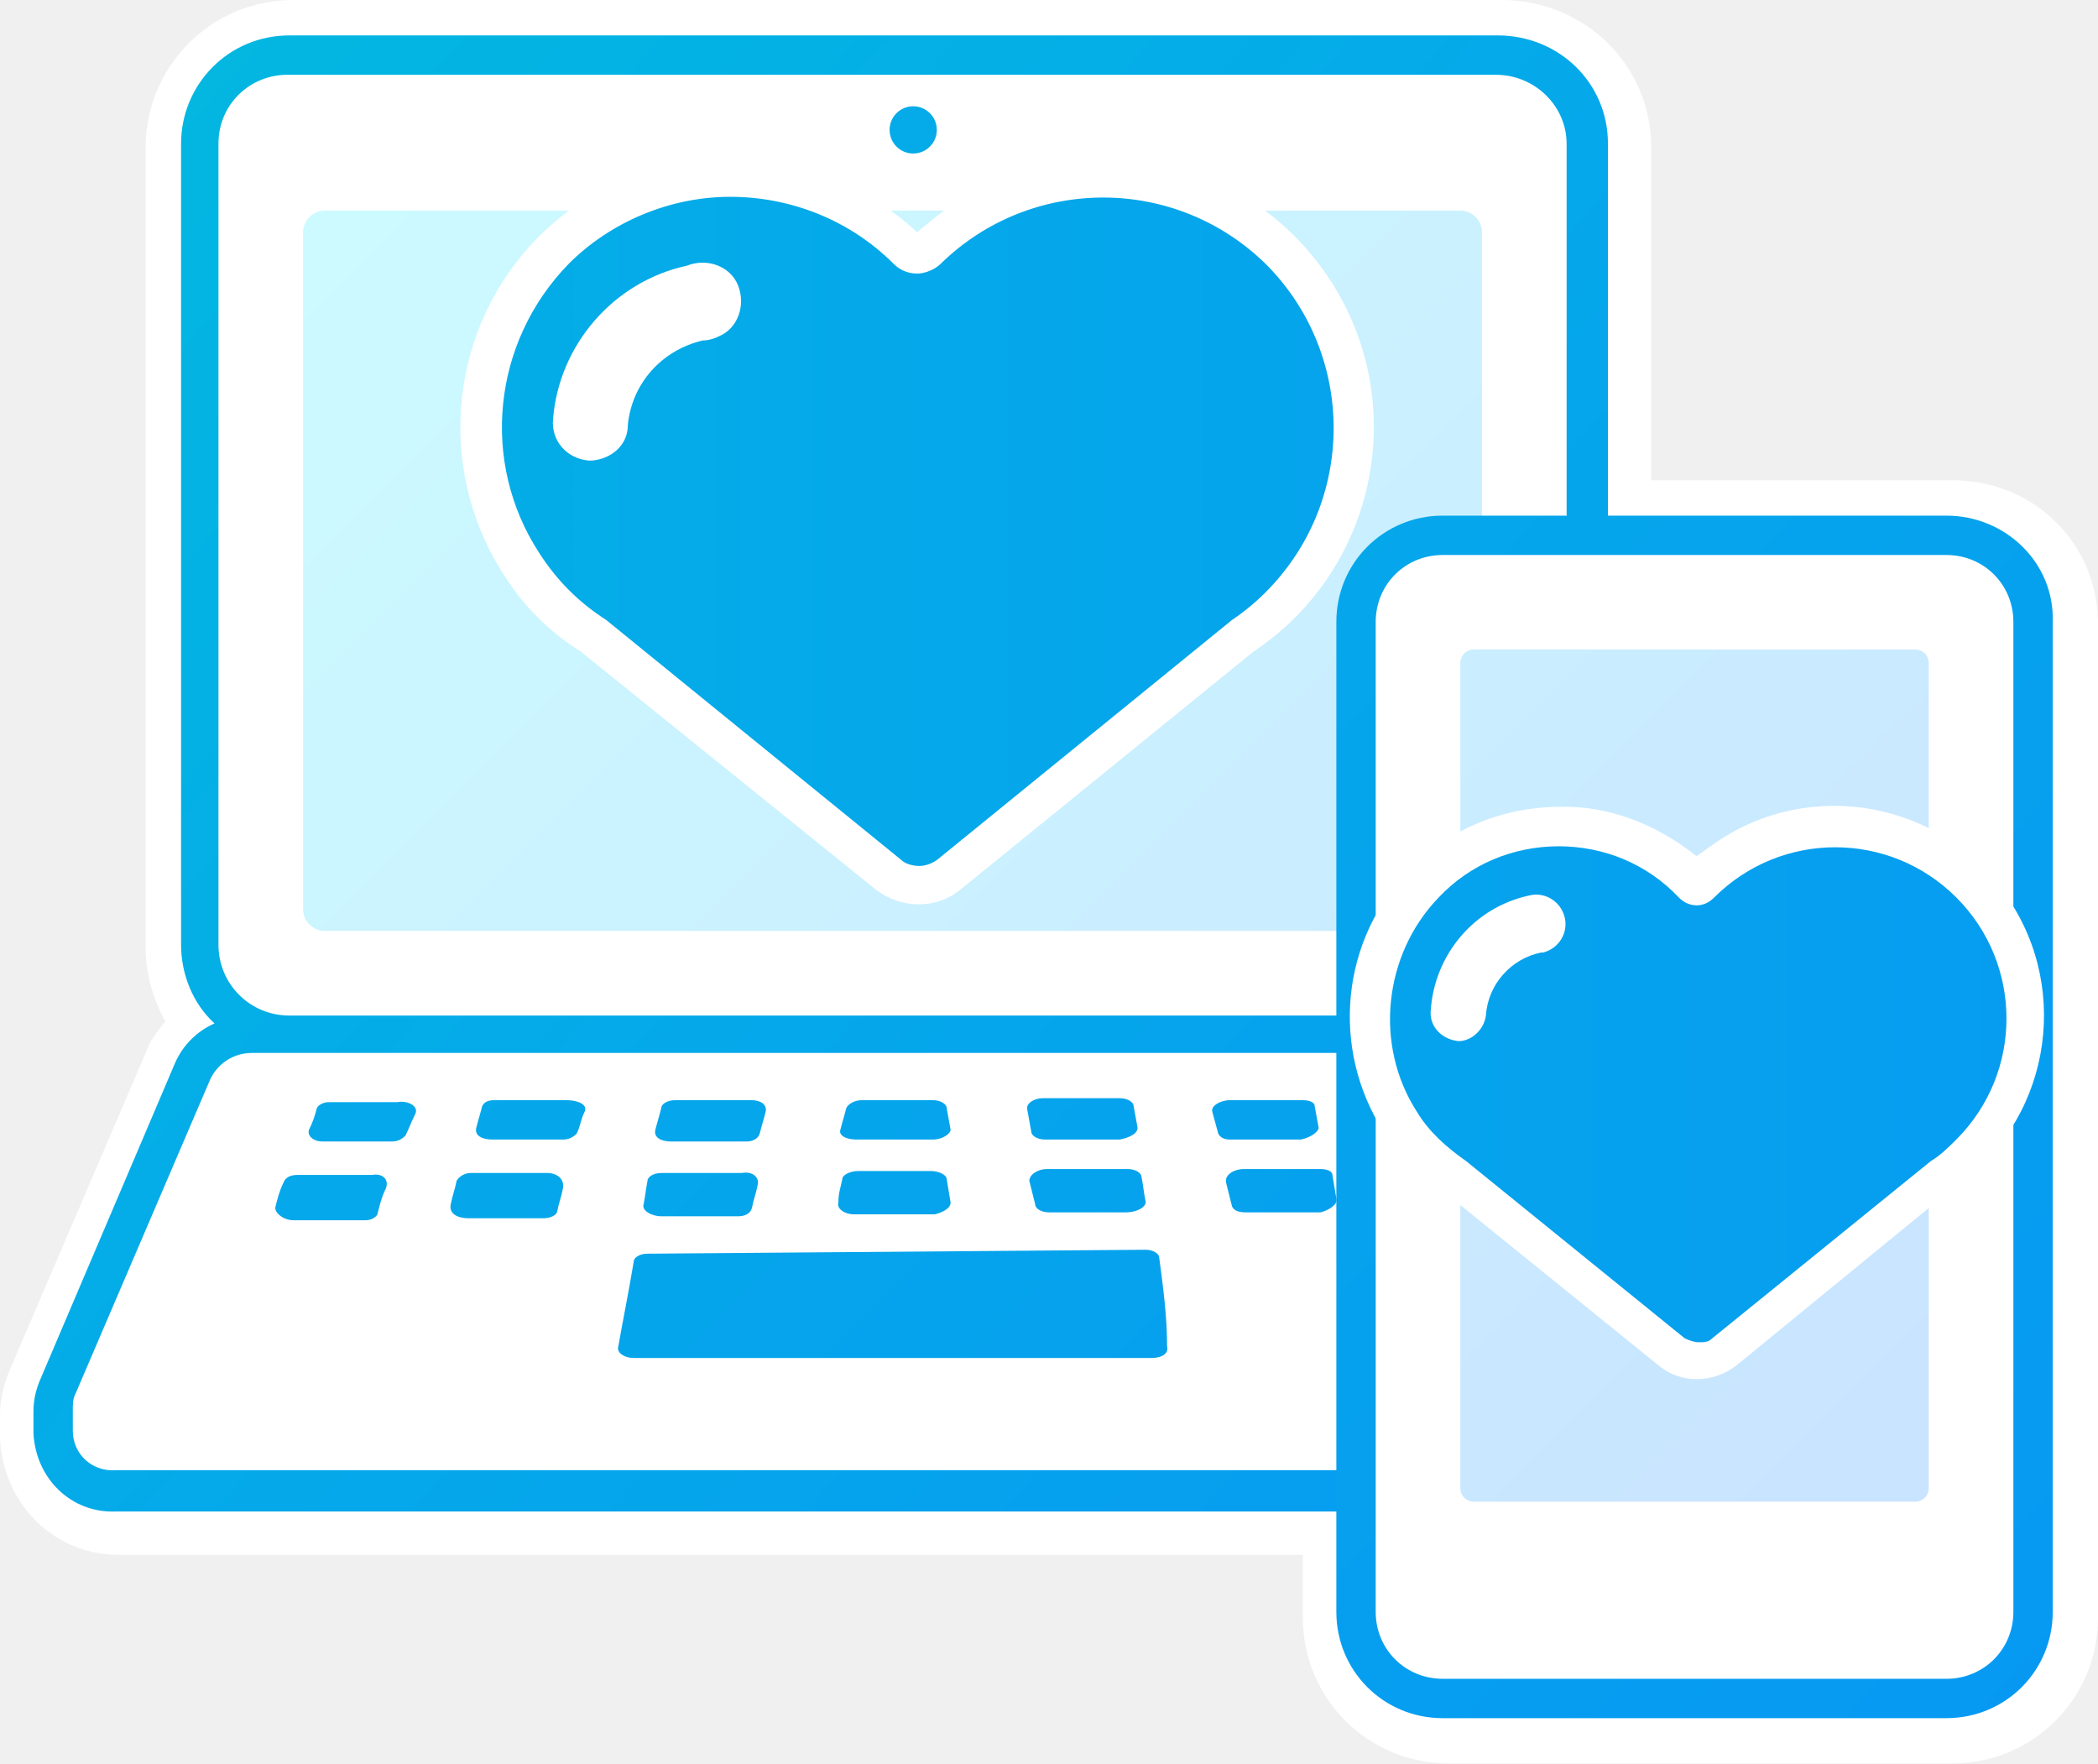
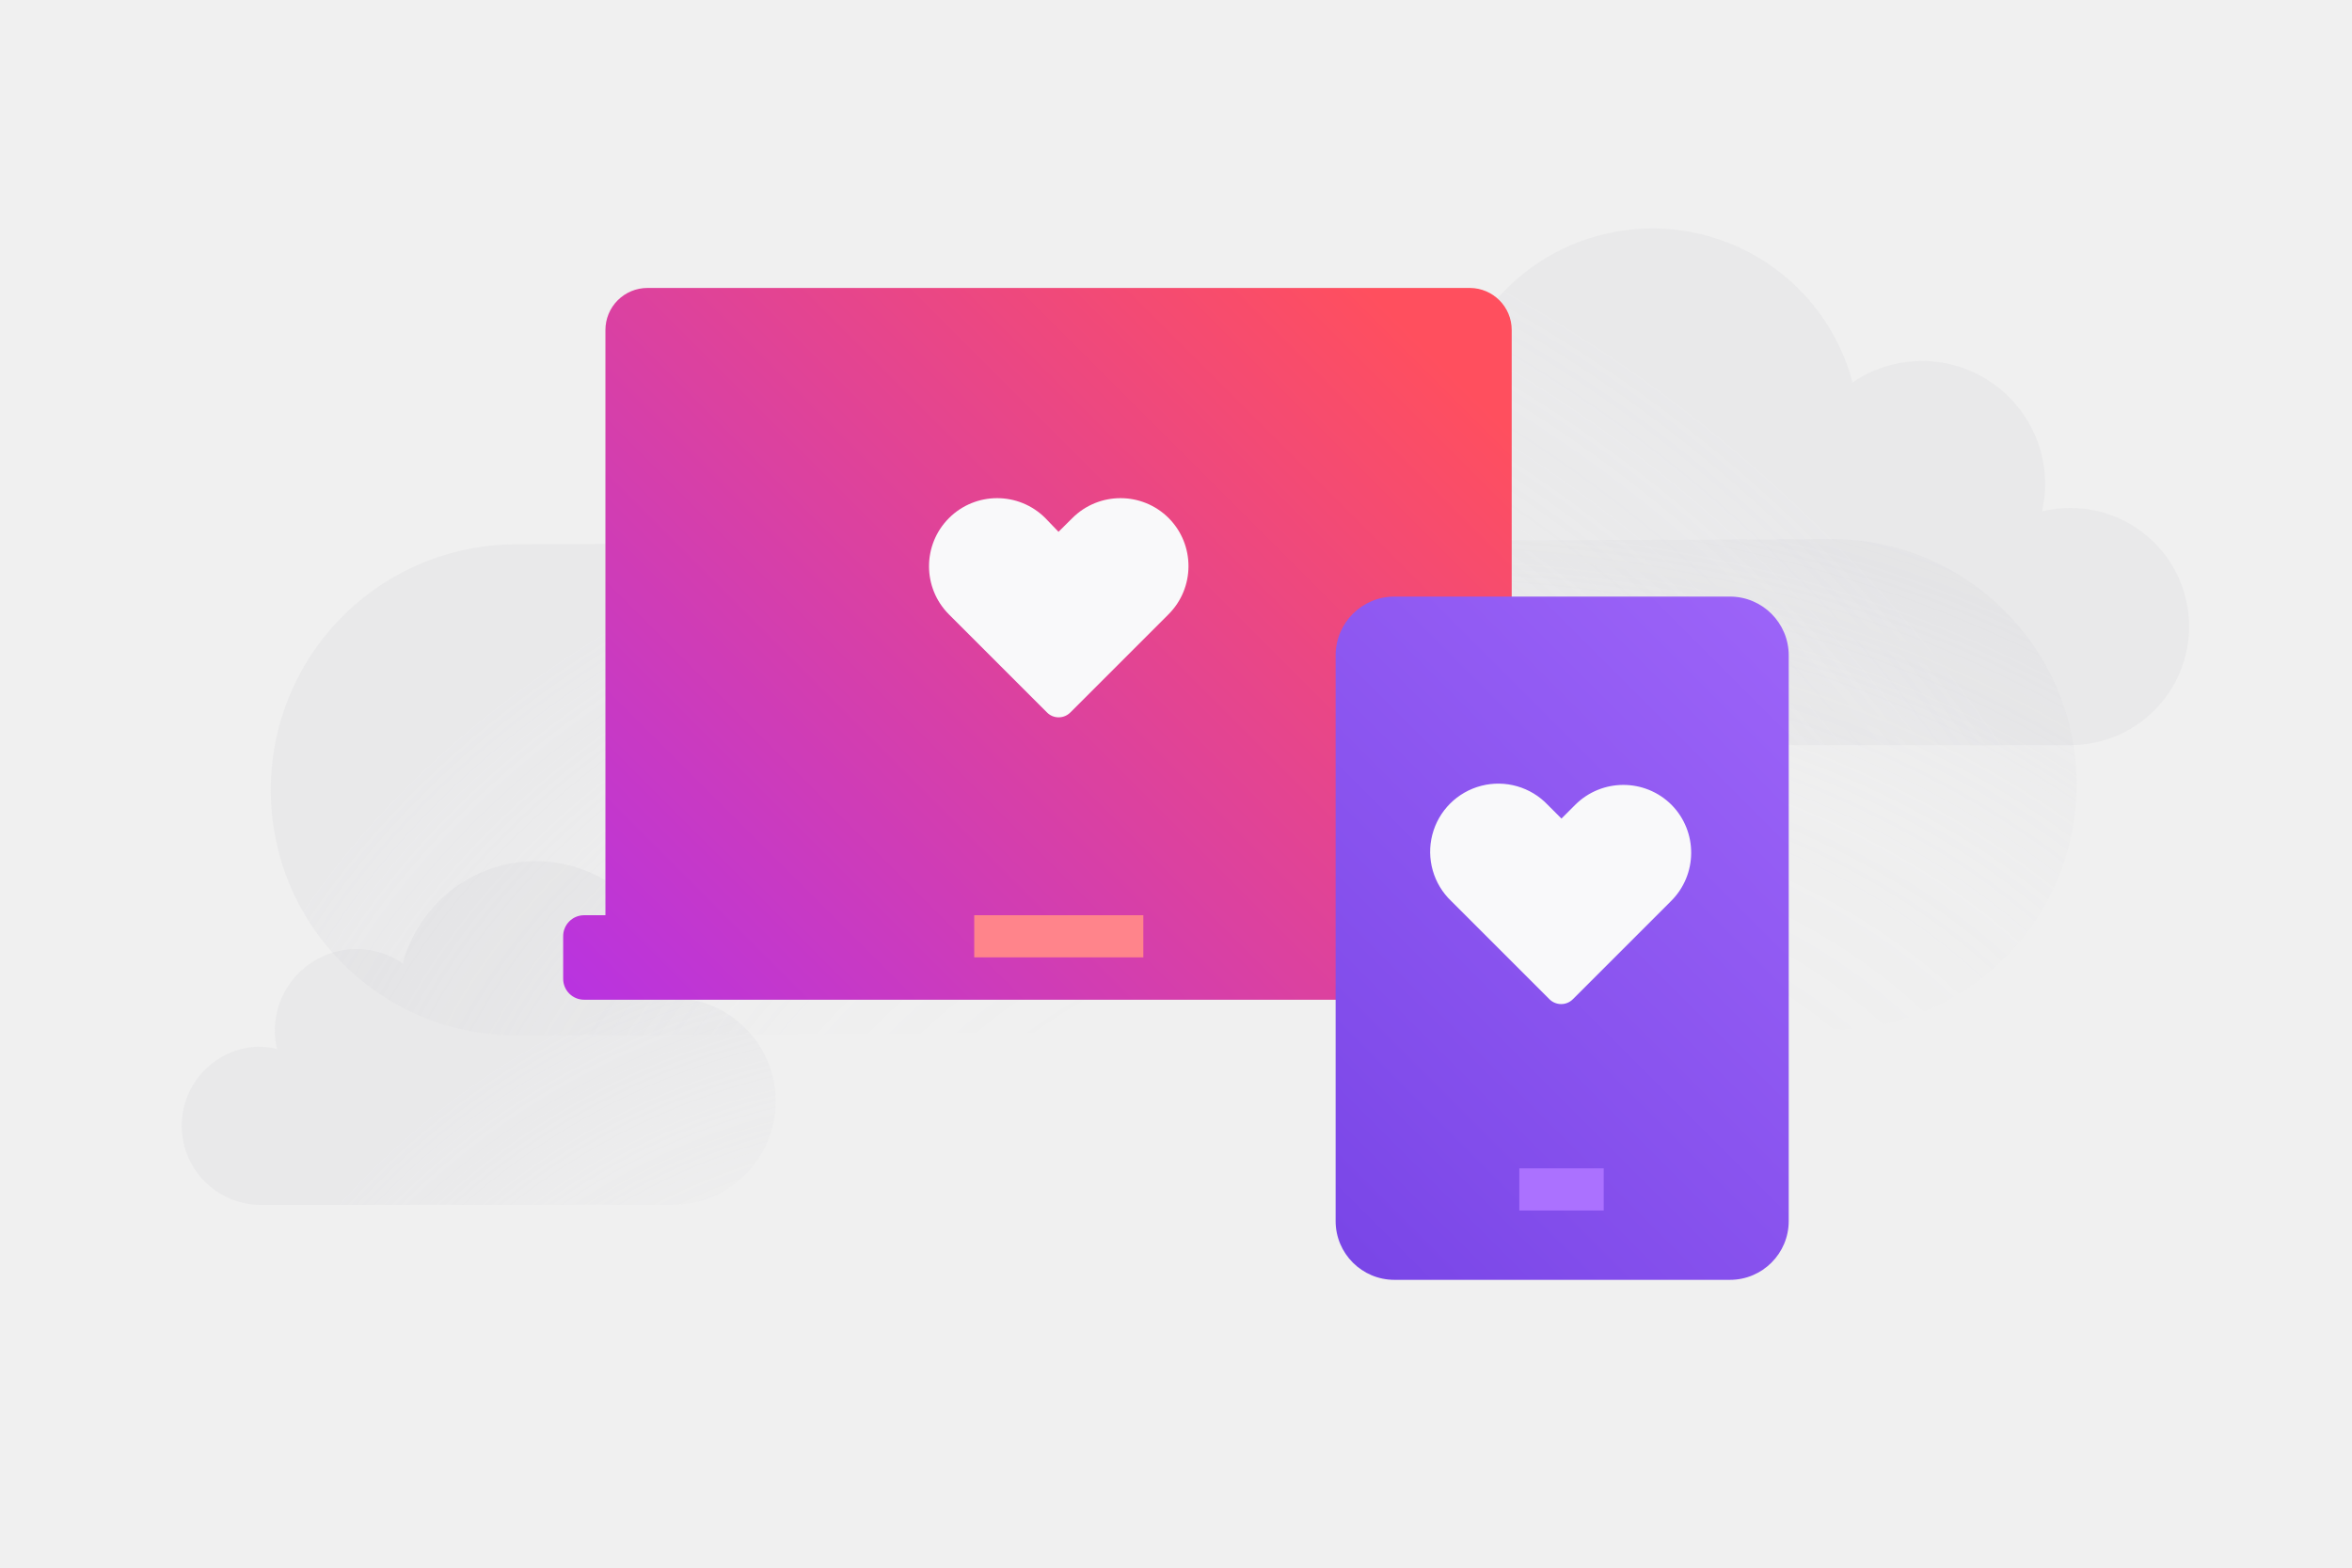
- <svg xmlns="http://www.w3.org/2000/svg" viewBox="0 0 106.6 89.6">
-   <style>
-     .st0{fill:#fff}
-   </style>
-   <path class="st0" d="M99.2 24.4H83.9V7.5c0-4.2-3.4-7.5-7.6-7.5H14.9c-4.2 0-7.5 3.4-7.5 7.5v40.7c0 1.3.4 2.6 1 3.7-.4.5-.8 1-1 1.6L.5 69.6c-.3.7-.5 1.5-.5 2.3V73c.1 3.4 2.8 6.1 6.2 6h60v3.2c0 4.1 3.3 7.4 7.4 7.4h25.6c4.1 0 7.4-3.3 7.4-7.4V31.9c.1-4.2-3.2-7.5-7.4-7.5z" />
-   <path class="st0" d="M14.6 3.7H76c2 0 3.6 1.6 3.6 3.5v40.7c0 2-1.6 3.6-3.6 3.6H14.6c-2 0-3.5-1.6-3.5-3.6V7.3c0-2 1.6-3.6 3.5-3.6z" />
-   <path class="st0" d="M16.5 9.7h57.7c1.2 0 2.1.9 2.1 2.1v34.4c0 1.2-.9 2.1-2.1 2.1H16.5c-1.2 0-2.1-.9-2.1-2.1V11.8c0-1.1 1-2.1 2.1-2.1z" />
-   <linearGradient id="SVGID_1_" gradientUnits="userSpaceOnUse" x1="19.247" y1="1832.743" x2="92.077" y2="1905.583" gradientTransform="translate(.02 -1829.83)">
-     <stop offset="0" stop-color="#ccfbff" />
-     <stop offset="1" stop-color="#c9e4ff" />
+ <svg xmlns="http://www.w3.org/2000/svg" height="2in" viewBox="0 0 216 144" width="3in">
+   <radialGradient id="a" cx="85.91" cy="159.8" gradientUnits="userSpaceOnUse" r="102.61">
+     <stop offset=".26" stop-color="#cdcdd4" stop-opacity="0" />
+     <stop offset=".4" stop-color="#cdcdd4" stop-opacity=".02" />
+     <stop offset=".55" stop-color="#cdcdd4" stop-opacity=".08" />
+     <stop offset=".69" stop-color="#cdcdd4" stop-opacity=".18" />
+     <stop offset=".72" stop-color="#cdcdd4" stop-opacity=".2" />
+   </radialGradient>
+   <radialGradient id="b" cx="72.32" cy="144.71" gradientUnits="userSpaceOnUse" r="150.75">
+     <stop offset=".27" stop-color="#cdcdd4" stop-opacity="0" />
+     <stop offset=".46" stop-color="#cdcdd4" stop-opacity=".02" />
+     <stop offset=".66" stop-color="#cdcdd4" stop-opacity=".08" />
+     <stop offset=".86" stop-color="#cdcdd4" stop-opacity=".18" />
+     <stop offset=".9" stop-color="#cdcdd4" stop-opacity=".2" />
+   </radialGradient>
+   <radialGradient id="c" cx="129.21" cy="117.26" gradientTransform="matrix(1 0 0 .7 0 35.37)" gradientUnits="userSpaceOnUse" r="112.67">
+     <stop offset=".4" stop-color="#cdcdd4" stop-opacity="0" />
+     <stop offset=".58" stop-color="#cdcdd4" stop-opacity=".02" />
+     <stop offset=".77" stop-color="#cdcdd4" stop-opacity=".08" />
+     <stop offset=".96" stop-color="#cdcdd4" stop-opacity=".18" />
+     <stop offset="1" stop-color="#cdcdd4" stop-opacity=".2" />
+   </radialGradient>
+   <linearGradient id="d" gradientUnits="userSpaceOnUse" x1="67.44" x2="126.91" y1="85.38" y2="25.9">
+     <stop offset="0" stop-color="#c689ff" />
+     <stop offset="1" stop-color="#d74cf0" />
  </linearGradient>
-   <path d="M74.2 10.7c.6 0 1.1.5 1.1 1.1v34.4c0 .6-.5 1.1-1.1 1.1H16.5c-.6 0-1.1-.5-1.1-1.1V11.8c0-.6.5-1.1 1.1-1.1h57.7" fill="url(#SVGID_1_)" />
-   <path class="st0" d="M79.5 54.8c-.4-.8-1.2-1.3-2.1-1.2H12.8c-.9 0-1.7.5-2.1 1.3L3.8 71c-.1.2-.1.5-.1.7v1.1c.1 1.2 1 2.1 2.2 2h78.9c1.2.1 2.2-.8 2.2-2v-1c0-.3-.1-.5-.2-.7l-7.3-16.3z" />
-   <linearGradient id="SVGID_2_" gradientUnits="userSpaceOnUse" x1="-40.702" y1="1794.864" x2="146.298" y2="1964.364" gradientTransform="translate(.02 -1829.83)">
-     <stop offset="0" stop-color="#00c8d7" />
-     <stop offset="1" stop-color="#0a84ff" />
+   <linearGradient id="e" gradientUnits="userSpaceOnUse" x1="37.24" x2="138.18" y1="121.61" y2="20.67">
+     <stop offset=".22" stop-color="#b833e1" />
+     <stop offset=".91" stop-color="#ff4f5e" />
  </linearGradient>
-   <path d="M88.7 70.1L81.4 54c-.3-.8-.9-1.4-1.6-1.8 1.2-1.1 1.9-2.6 1.9-4.2V7.3c0-3.1-2.5-5.5-5.6-5.5H14.7c-3.1 0-5.5 2.5-5.5 5.5V48c0 1.5.6 3 1.7 4-.9.4-1.6 1.1-2 2L2 70.2c-.2.5-.3 1-.3 1.5v1.1c.1 2.3 1.9 4.1 4.2 4h78.9c2.3.1 4.2-1.7 4.2-4v-1c0-.6-.1-1.2-.3-1.7zM87 72.7c-.1 1.2-1 2.1-2.2 2H5.9c-1.2.1-2.2-.8-2.2-2v-1.1c0-.2 0-.5.1-.7l6.9-16.1c.4-.8 1.2-1.3 2.1-1.3h64.7c.9 0 1.7.5 2.1 1.2l7.3 16.1c.1.2.2.5.2.7l-.1 1.2zM11.1 48V7.3c0-2 1.6-3.5 3.5-3.5H76c2 0 3.6 1.6 3.6 3.5V48c0 2-1.6 3.6-3.5 3.6H14.7c-2 0-3.6-1.6-3.6-3.6z" fill="url(#SVGID_2_)" />
-   <linearGradient id="SVGID_3_" gradientUnits="userSpaceOnUse" x1="-87.599" y1="1758.14" x2="165.401" y2="2008.14" gradientTransform="translate(.02 -1829.83)">
-     <stop offset="0" stop-color="#00c8d7" />
-     <stop offset="1" stop-color="#0a84ff" />
+   <linearGradient id="f" gradientUnits="userSpaceOnUse" x1="80.06" x2="199.29" y1="149.59" y2="30.36">
+     <stop offset=".28" stop-color="#7542e5" />
+     <stop offset=".42" stop-color="#824deb" />
+     <stop offset=".79" stop-color="#a067fa" />
+     <stop offset="1" stop-color="#ab71ff" />
  </linearGradient>
-   <path d="M58.5 69H32.2c-.4 0-.8-.2-.8-.5.3-1.7.5-2.6.8-4.4 0-.2.3-.4.7-.4l25.3-.2c.4 0 .7.2.7.4.2 1.5.4 3 .4 4.5.1.4-.3.6-.8.6zm-30.7-9.4h-3.9c-.3 0-.6.2-.7.4-.1.5-.2.7-.3 1.2s.4.7.9.7h3.8c.3 0 .6-.1.7-.3.1-.5.2-.7.3-1.2s-.3-.8-.8-.8zm9.9 0h-4.1c-.4 0-.7.2-.7.4-.1.5-.1.7-.2 1.2-.1.3.4.6.9.6h3.9c.3 0 .6-.1.7-.4.1-.5.2-.7.3-1.2.1-.4-.3-.7-.8-.6zM58.2 61c-.1-.5-.1-.7-.2-1.2 0-.2-.3-.4-.7-.4h-4.1c-.5 0-.9.3-.9.6l.3 1.2c0 .2.3.4.7.4h3.9c.6 0 1.1-.3 1-.6zm-9.9.1l-.2-1.2c0-.2-.4-.4-.8-.4h-3.7c-.4 0-.8.2-.8.4-.1.5-.2.7-.2 1.2-.1.3.3.6.8.6h4.1c.4-.1.8-.3.8-.6zm19.6-.2l-.2-1.2c0-.2-.3-.3-.6-.3h-3.9c-.5 0-1 .3-.9.7l.3 1.2c.1.2.3.3.7.3h3.8c.4-.1.9-.4.8-.7zm-39.1-5h-3.7c-.3 0-.5.1-.6.3-.1.4-.2.7-.3 1.1s.3.6.8.6h3.6c.3 0 .5-.1.7-.3.2-.4.2-.7.4-1.1s-.4-.6-.9-.6zm9.4 0h-3.9c-.4 0-.7.2-.7.4-.1.4-.2.7-.3 1.1s.3.6.8.6h3.8c.3 0 .6-.1.7-.4.1-.4.2-.7.3-1.1s-.3-.6-.7-.6zm19.6 1.4l-.2-1.1c0-.2-.3-.4-.7-.4H53c-.5 0-.9.3-.8.6l.2 1.1c0 .2.3.4.7.4h3.8c.5-.1.9-.3.9-.6zm-9.5.1l-.2-1.1c0-.2-.3-.4-.7-.4h-3.6c-.4 0-.7.2-.8.4-.1.4-.2.7-.3 1.1-.1.3.3.5.8.5h3.9c.5 0 .9-.3.9-.5zm18.7-.1l-.2-1.1c0-.2-.3-.3-.6-.3h-3.7c-.5 0-1 .3-.9.6l.3 1.1c.1.2.3.3.6.3h3.6c.5-.1.9-.4.9-.6zm-48.1 2.4h-3.8c-.3 0-.6.1-.7.4-.2.4-.3.8-.4 1.2-.1.3.4.7.9.7h3.7c.3 0 .6-.2.6-.4.1-.4.2-.8.4-1.2.2-.5-.2-.8-.7-.7zm1.3-3.7h-3.5c-.2 0-.5.1-.6.3-.1.4-.2.7-.4 1.1-.1.3.2.6.7.6h3.5c.3 0 .5-.1.7-.3.2-.4.3-.7.5-1.1s-.4-.7-.9-.6zm50.9 4.1c.1.4.3.8.3 1.1 0 .2.3.3.6.3h3.7c.5 0 1-.3.9-.6-.1-.4-.2-.8-.3-1.1-.1-.2-.4-.4-.7-.3h-3.7c-.5-.1-.9.2-.8.6zM70 56.4c.1.4.2.7.4 1.1.1.2.4.3.6.3h3.4c.5 0 .8-.3.8-.6-.1-.4-.2-.7-.3-1.1 0-.2-.2-.3-.6-.3h-3.5c-.4 0-.9.3-.8.6z" fill="url(#SVGID_3_)" />
-   <g>
-     <linearGradient id="SVGID_4_" gradientUnits="userSpaceOnUse" x1="-58.821" y1="1730.531" x2="189.179" y2="1980.531" gradientTransform="translate(0 -1830)">
-       <stop offset="0" stop-color="#00c8d7" />
-       <stop offset="1" stop-color="#0a84ff" />
-     </linearGradient>
-     <circle cx="46.4" cy="6.6" r="1.2" fill="url(#SVGID_4_)" />
-   </g>
-   <path class="st0" d="M73.4 27.2H99c2.5 0 4.4 2 4.4 4.4v50.3c0 2.5-2 4.4-4.4 4.4H73.4c-2.5 0-4.4-2-4.4-4.4V31.6c-.1-2.4 1.9-4.4 4.4-4.4z" />
-   <linearGradient id="SVGID_5_" gradientUnits="userSpaceOnUse" x1="-55.455" y1="1757.976" x2="185.045" y2="1976.476" gradientTransform="translate(.02 -1829.83)">
-     <stop offset="0" stop-color="#00c8d7" />
-     <stop offset="1" stop-color="#0a84ff" />
-   </linearGradient>
-   <path d="M98.9 28.2c1.9 0 3.4 1.5 3.4 3.4v50.3c0 1.9-1.5 3.4-3.4 3.4H73.3c-1.9 0-3.4-1.5-3.4-3.4V31.6c0-1.9 1.5-3.4 3.4-3.4h25.6m0-2H73.3c-3 0-5.4 2.4-5.4 5.4v50.3c0 3 2.4 5.4 5.4 5.4h25.6c3 0 5.4-2.4 5.4-5.4V31.6c.1-3-2.4-5.4-5.4-5.4z" fill="url(#SVGID_5_)" />
-   <g>
-     <path class="st0" d="M74.9 32h22.4c.9 0 1.7.8 1.7 1.7v41.9c0 .9-.8 1.7-1.7 1.7H74.9c-.9 0-1.7-.8-1.7-1.7V33.7c0-.9.8-1.7 1.7-1.7z" />
-     <linearGradient id="SVGID_6_" gradientUnits="userSpaceOnUse" x1="26.795" y1="1825.195" x2="99.635" y2="1898.035" gradientTransform="translate(.02 -1829.83)">
-       <stop offset="0" stop-color="#ccfbff" />
-       <stop offset="1" stop-color="#c9e4ff" />
-     </linearGradient>
-     <path d="M97.3 33c.4 0 .7.3.7.7v41.9c0 .4-.3.7-.7.7H74.9c-.4 0-.7-.3-.7-.7V33.7c0-.4.3-.7.7-.7h22.4" fill="url(#SVGID_6_)" />
-   </g>
-   <linearGradient id="SVGID_7_" gradientUnits="userSpaceOnUse" x1="-109.61" y1="1868.874" x2="226.72" y2="1868.874" gradientTransform="translate(.02 -1829.83)">
-     <stop offset="0" stop-color="#00c8d7" />
-     <stop offset="1" stop-color="#0a84ff" />
-   </linearGradient>
-   <path d="M46.7 45c-.6 0-1.1-.2-1.6-.6l-15-12.1c-1.5-1-2.7-2.2-3.7-3.7-3.3-5.1-2.6-11.7 1.7-16 5-5 13-5 17.9 0 .1.1.3.2.5.2s.4-.1.5-.2c5.1-4.8 13.1-4.6 18 .5s4.6 13.1-.5 18c-.5.4-1 .9-1.5 1.2L48.2 44.5c-.4.3-1 .5-1.5.5zm41 23.7l11-9c4.4-3 5.6-9 2.7-13.4-3-4.4-9-5.6-13.4-2.7-.5.3-1 .7-1.4 1.2 0 0-.1.1-.2.1s-.1 0-.2-.1c-3.8-3.8-9.9-3.8-13.7 0-3.2 3.2-3.8 8.3-1.3 12.2.7 1.1 1.7 2.1 2.8 2.8l11.1 9c.7.6 1.8.6 2.6-.1z" fill="url(#SVGID_7_)" />
-   <path class="st0" d="M37.1 10c3.1 0 6.1 1.2 8.3 3.4.3.3.7.5 1.2.5.4 0 .9-.2 1.2-.5 4.6-4.5 12-4.5 16.6.1 4.5 4.6 4.5 12-.1 16.6-.5.5-1.1 1-1.7 1.4l-15 12.2c-.3.2-.6.3-.9.3s-.7-.1-.9-.3l-15-12.2c-1.4-.9-2.5-2-3.4-3.4-3-4.6-2.4-10.7 1.5-14.7C31 11.3 34 10 37.1 10m0-2c-3.6 0-7.1 1.4-9.7 4-4.6 4.6-5.3 11.8-1.8 17.2 1 1.6 2.3 2.9 3.9 3.9l15 12.1c1.3 1 3.1 1 4.3 0l14.9-12.1c6.3-4.2 8-12.7 3.8-19s-12.7-8-19-3.8c-.7.5-1.3 1-1.9 1.5C44 9.4 40.6 8 37.1 8z" />
-   <path class="st0" d="M30.1 23.4h-.2c-1.1-.1-1.9-1-1.8-2.1.3-3.8 3.1-7 6.8-7.8 1-.4 2.2 0 2.6 1s0 2.2-1 2.6c-.2.1-.5.2-.8.2-2.1.5-3.6 2.2-3.8 4.3 0 1-.8 1.7-1.8 1.8zM79.2 43c2.3 0 4.5.9 6.1 2.6.2.2.5.4.9.4.3 0 .6-.1.9-.4 3.4-3.4 8.9-3.4 12.3 0 3.4 3.4 3.4 8.9 0 12.3-.4.4-.8.8-1.3 1.1L87 68c-.2.2-.4.2-.7.2-.2 0-.5-.1-.7-.2l-11.1-9c-1-.7-1.9-1.5-2.5-2.5-2.2-3.4-1.7-8 1.1-10.9 1.6-1.7 3.8-2.6 6.1-2.6m0-2c-2.8 0-5.5 1.1-7.5 3.1-3.6 3.6-4.1 9.2-1.4 13.4.8 1.2 1.8 2.2 3 3l11 8.9c1.1.9 2.7.9 3.9 0l11-9c4.9-3.3 6.1-10 2.8-14.8-3.3-4.9-10-6.1-14.8-2.8-.3.2-.7.5-1 .7-2-1.6-4.5-2.6-7-2.5z" />
-   <path class="st0" d="M74.1 52.9c-.9-.1-1.5-.8-1.4-1.6.2-2.8 2.2-5.2 5-5.8.8-.2 1.6.3 1.8 1.1.2.8-.3 1.6-1.1 1.8h-.1c-1.5.3-2.7 1.6-2.8 3.2-.1.7-.7 1.3-1.4 1.3z" />
+   <path d="m71.24 101.17a9.5 9.5 0 0 1 -9.47 9.5h-38.08a7.27 7.27 0 0 1 0-14.53 7.17 7.17 0 0 1 1.75.22 7.3 7.3 0 0 1 -.2-1.69 7.49 7.49 0 0 1 7.5-7.49 7.41 7.41 0 0 1 4.26 1.31 12.61 12.61 0 0 1 24.8 3.17 9.5 9.5 0 0 1 9.44 9.51z" fill="url(#a)" />
+   <path d="m190.14 46.66a10.72 10.72 0 0 0 -2.61.32 11.15 11.15 0 0 0 .29-2.53 11.31 11.31 0 0 0 -17.69-9.32 19 19 0 0 0 -37.37 4.78 14.27 14.27 0 1 0 0 28.53h57.39a10.89 10.89 0 1 0 0-21.78z" fill="url(#b)" />
+   <path d="m24.87 72.66a22.54 22.54 0 0 1 22.45-22.66l120.77-.48a22.53 22.53 0 1 1 .18 45.06l-120.77.53a22.54 22.54 0 0 1 -22.63-22.45z" fill="url(#c)" />
+   <path d="m83.89 81.48h29.85v8.65h-29.85z" fill="#ff848b" />
+   <path d="m61.36 31.98h71.63v47.31h-71.63z" fill="url(#d)" />
+   <path d="m140.78 84.07h-1.95v-53.76a3.86 3.86 0 0 0 -3.83-3.86h-75.54a3.86 3.86 0 0 0 -3.86 3.87v53.75h-2a1.92 1.92 0 0 0 -1.88 1.93v3.9a1.92 1.92 0 0 0 1.93 1.93h87.13a1.93 1.93 0 0 0 1.93-1.93v-3.9a1.93 1.93 0 0 0 -1.93-1.93zm-35.78 3.87h-15.53v-3.87h15.53z" fill="url(#e)" />
+   <path d="m107.33 47.59a6.26 6.26 0 0 0 -8.85 0l-1.27 1.26-1.21-1.26a6.26 6.26 0 0 0 -8.85 0 6.26 6.26 0 0 0 0 8.85l9 9a1.49 1.49 0 0 0 1.07.45 1.51 1.51 0 0 0 1.08-.45l9-9a6.26 6.26 0 0 0 .03-8.85z" fill="#f9f9fa" />
+   <rect fill="url(#f)" height="62.76" rx="5.4" width="41.61" x="122.66" y="54.8" />
+   <path d="m139.53 107.32h7.75v3.87h-7.75z" fill="#ab71ff" />
+   <path d="m153.51 73.93a6.26 6.26 0 0 0 -8.85 0l-1.26 1.26-1.26-1.26a6.26 6.26 0 1 0 -8.85 8.85l9 9a1.53 1.53 0 0 0 1.08.45 1.51 1.51 0 0 0 1.08-.45l9-9a6.26 6.26 0 0 0 .06-8.85z" fill="#f9f9fa" />
</svg>
